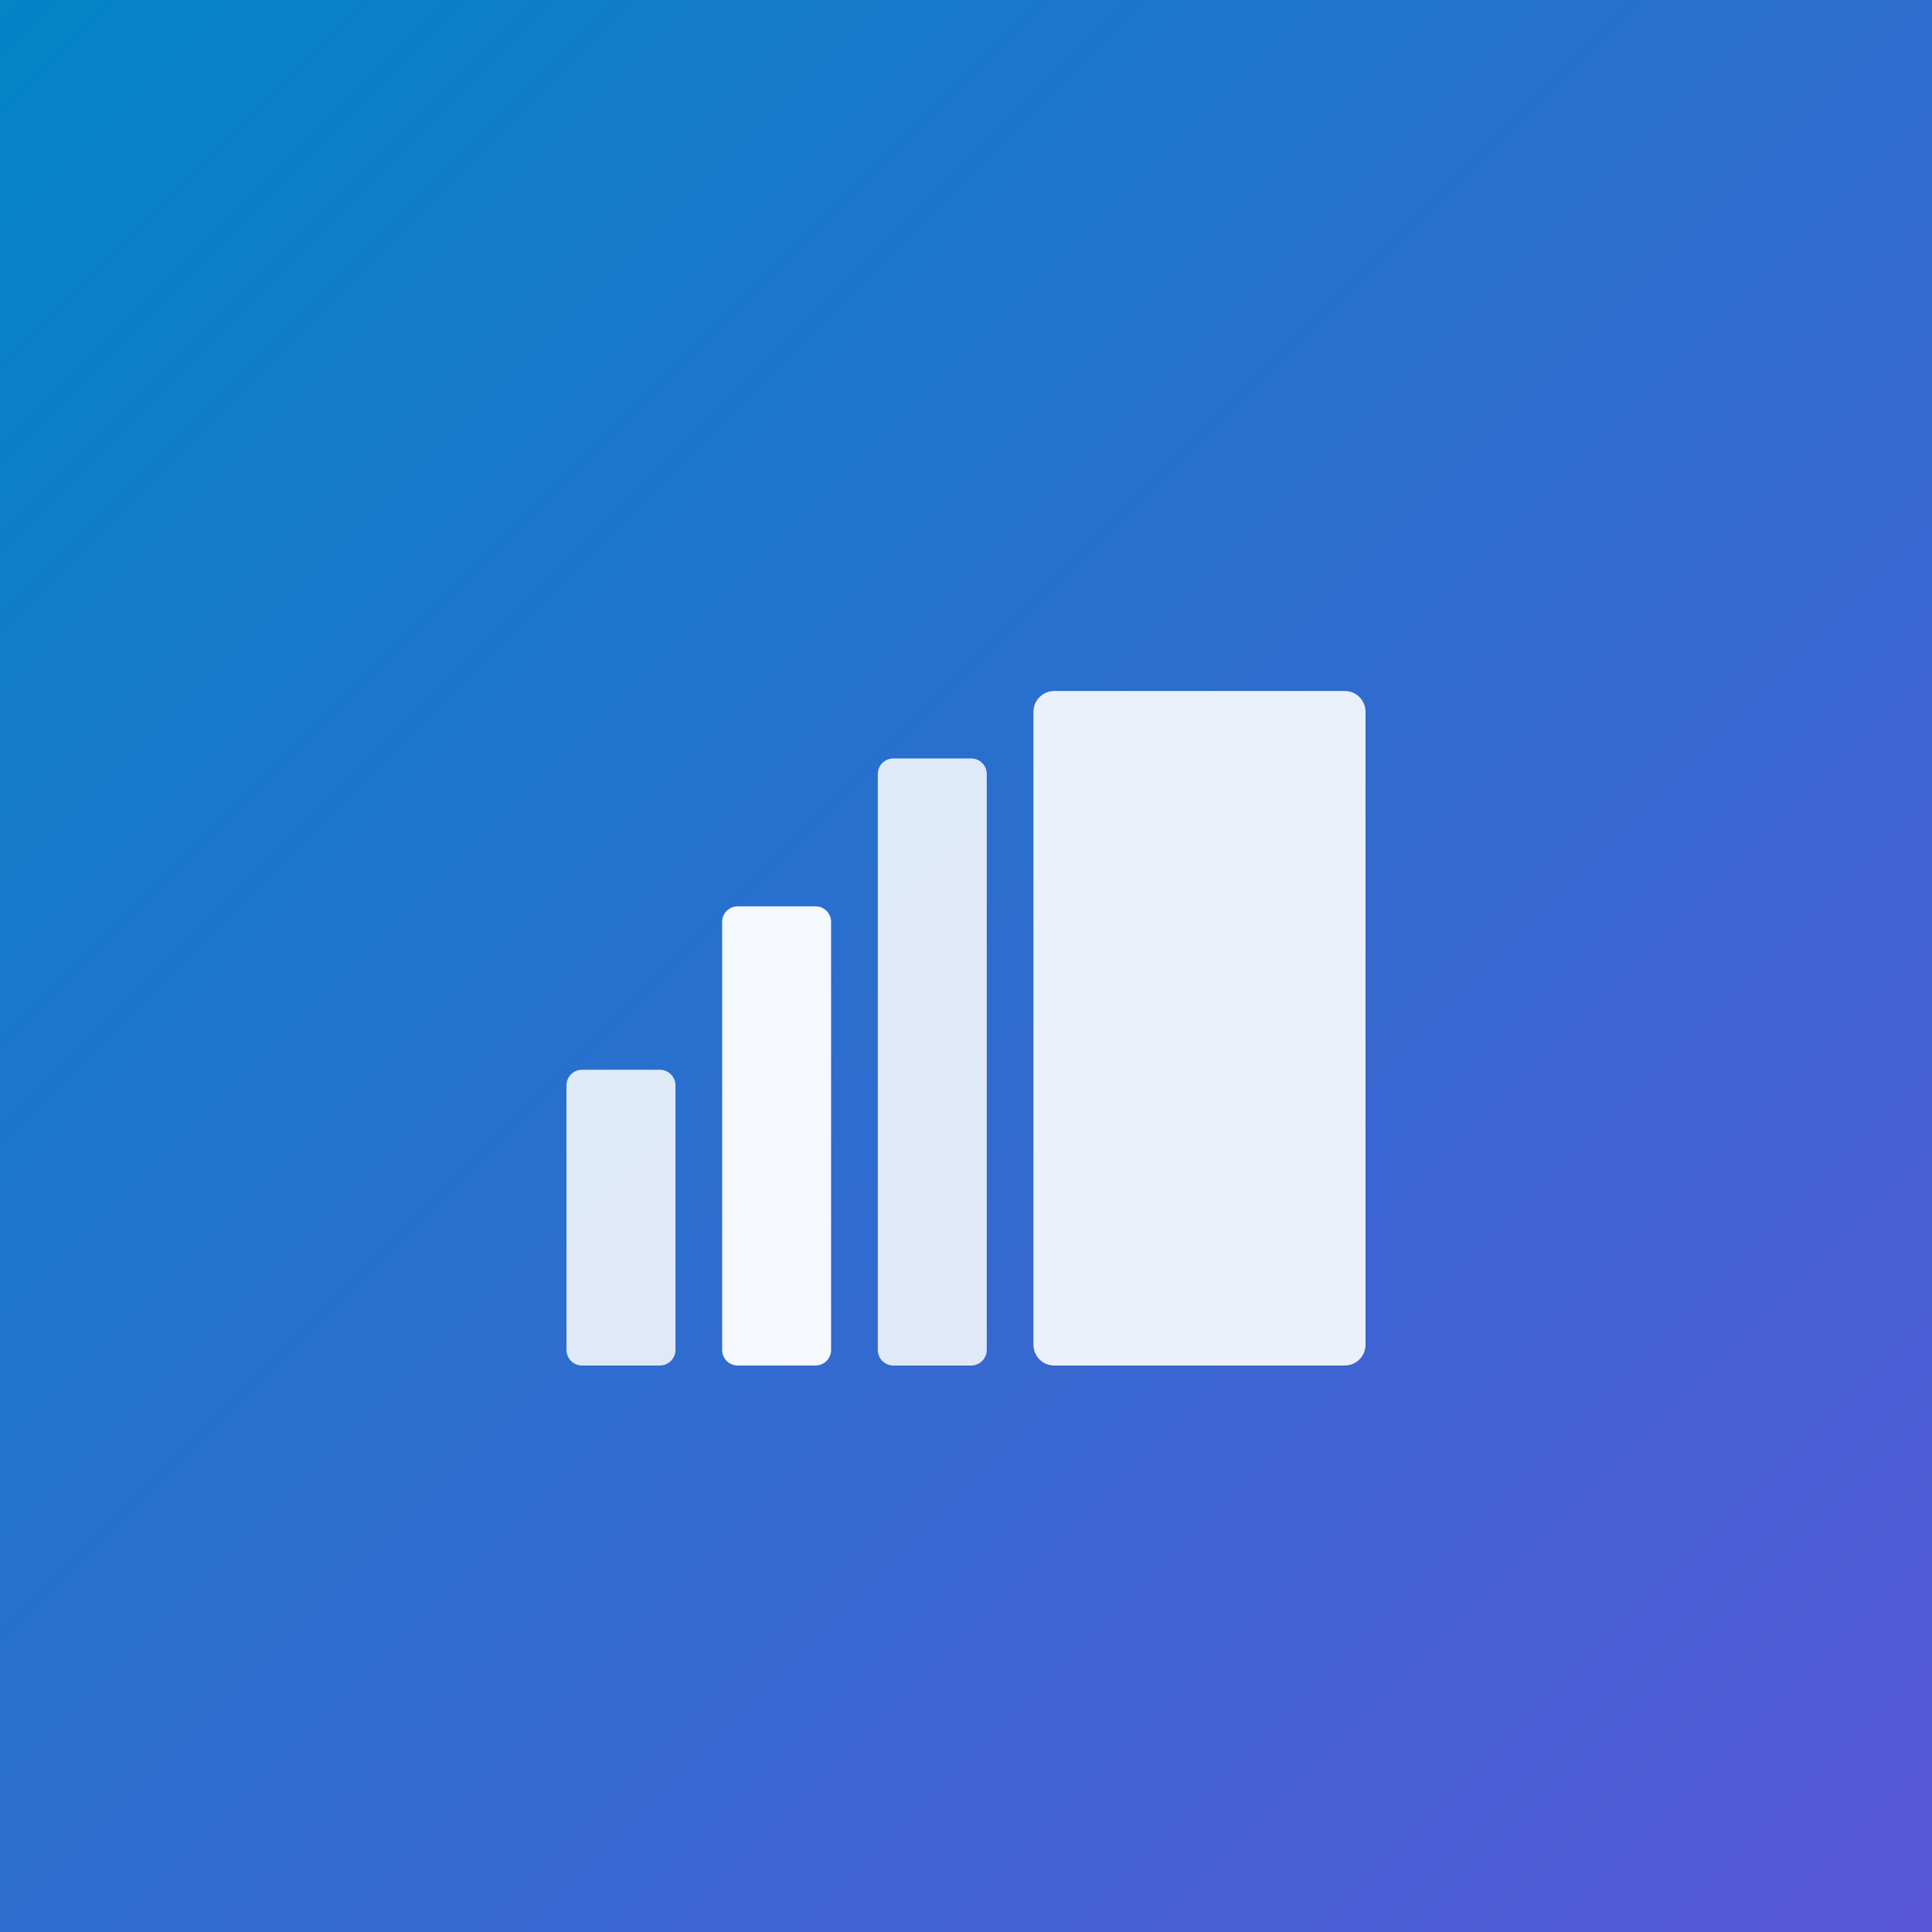
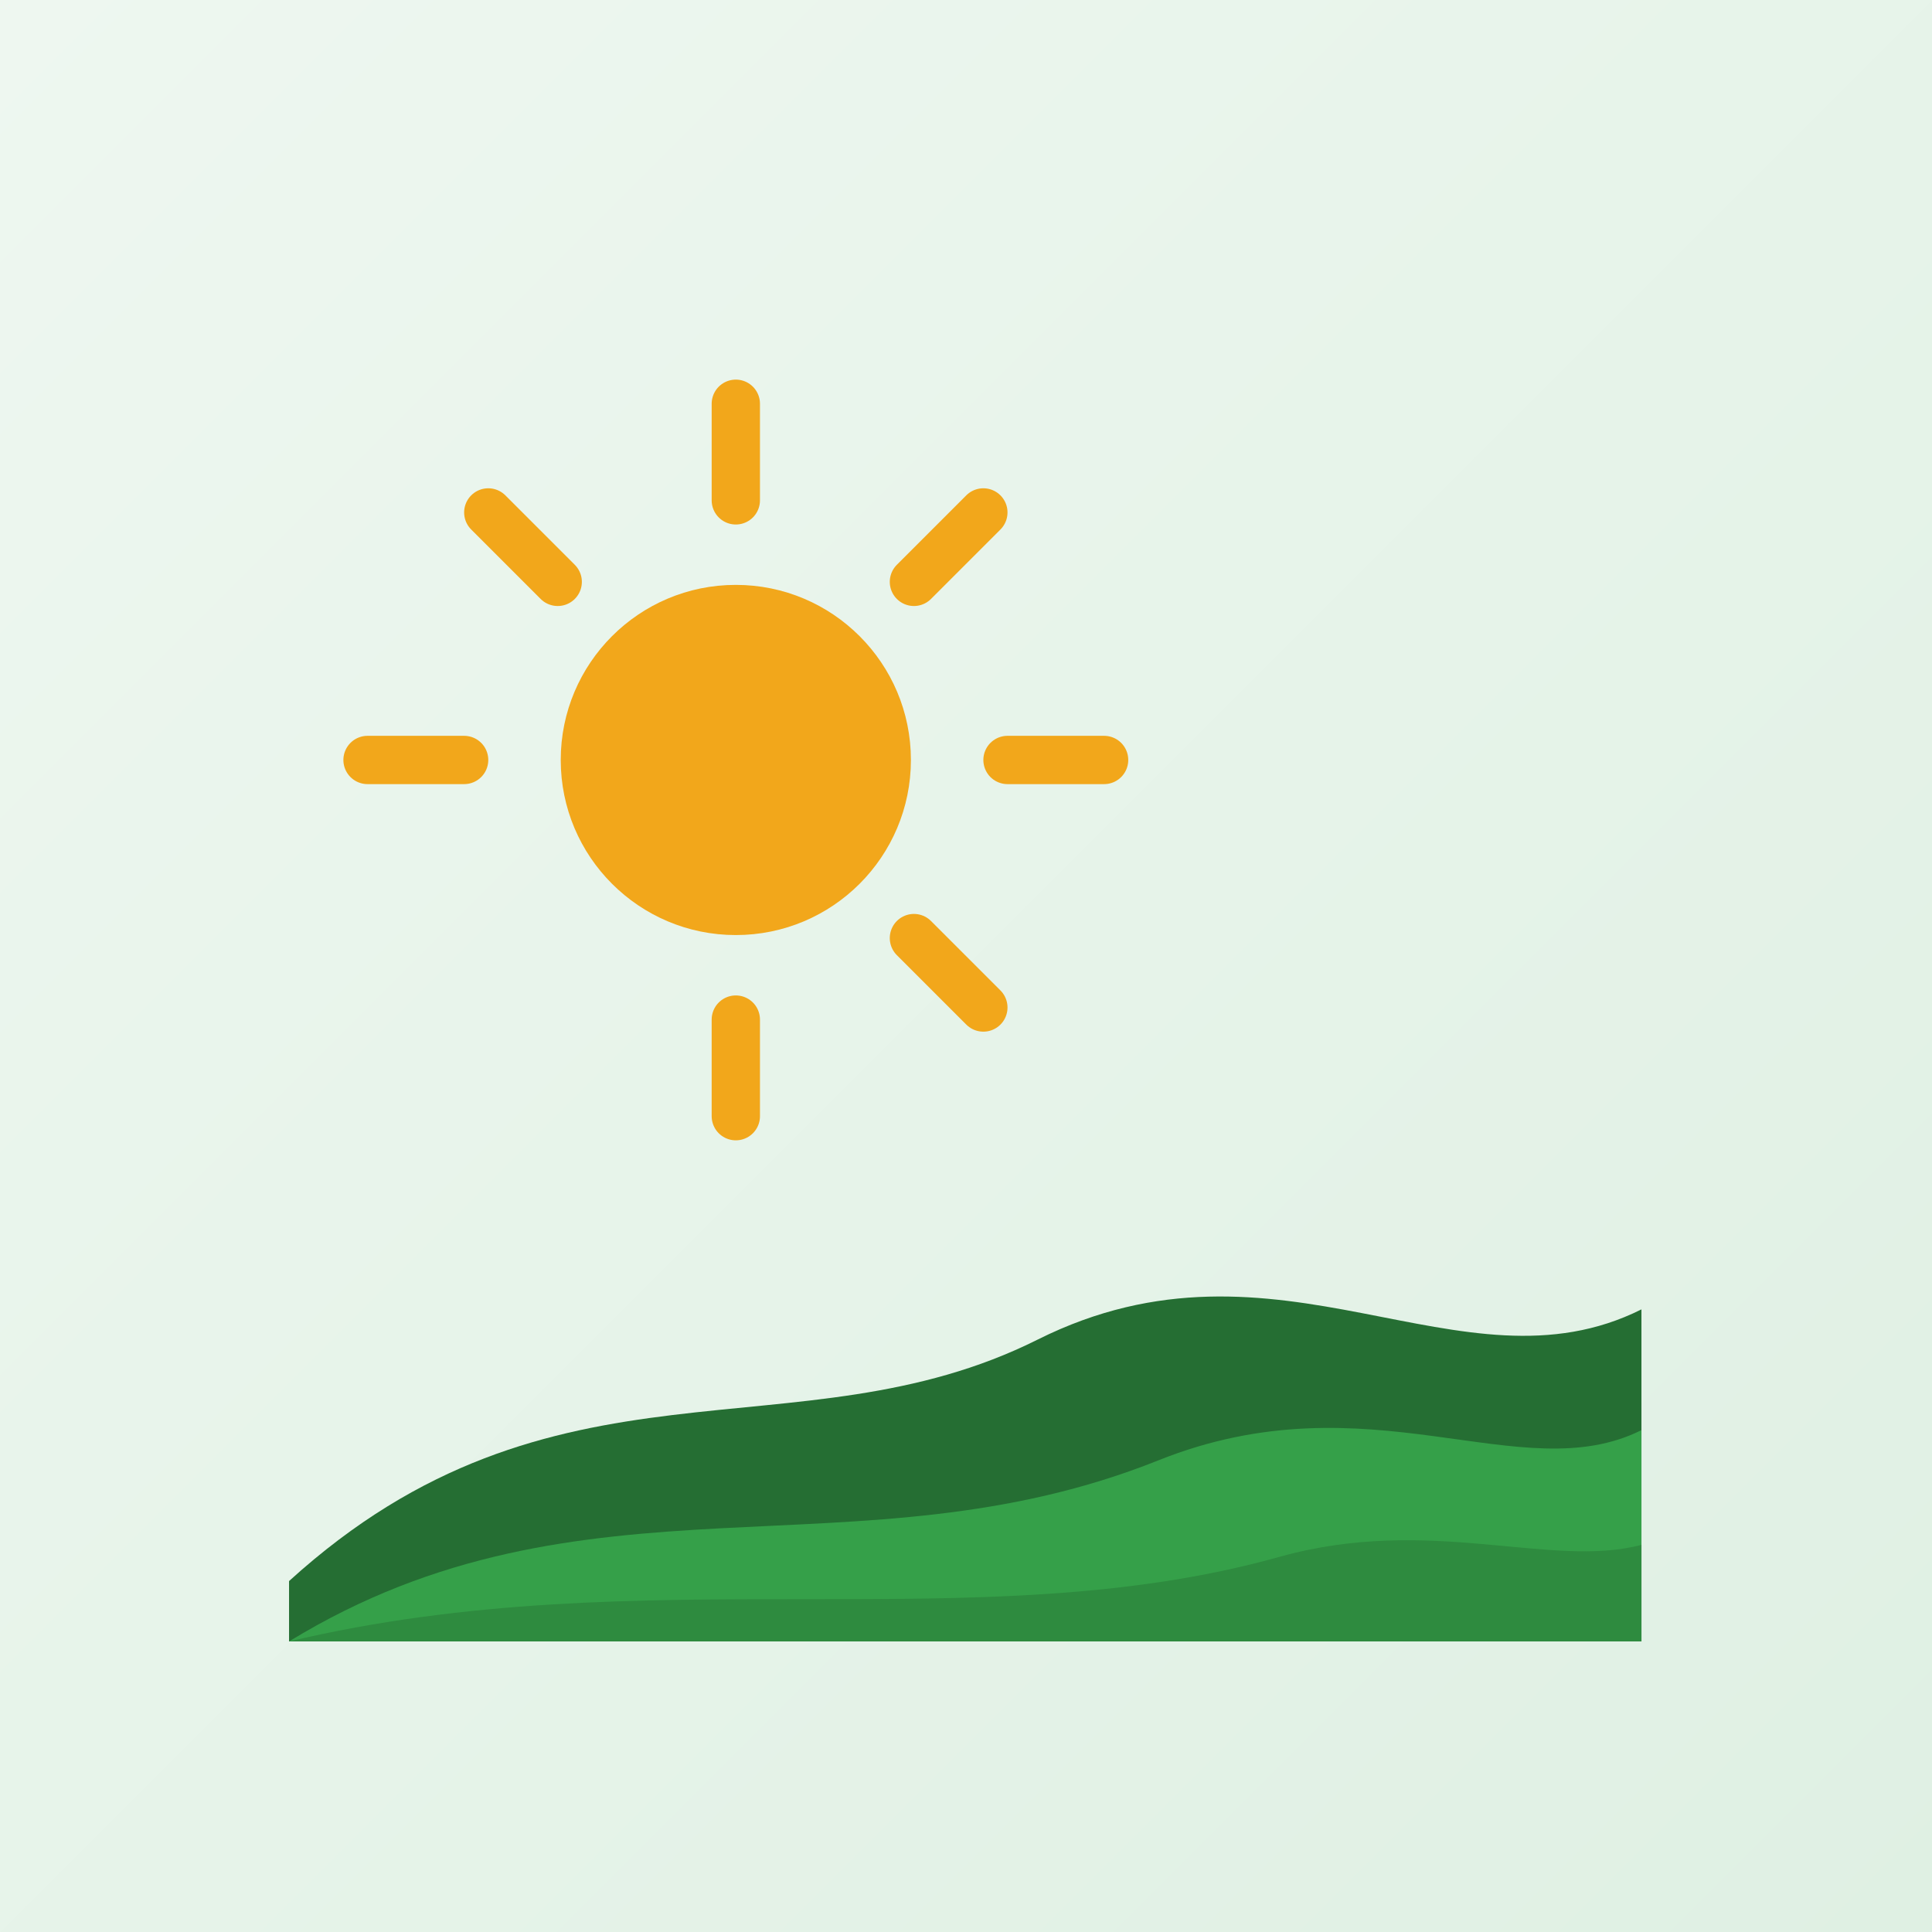
<svg xmlns="http://www.w3.org/2000/svg" width="512" height="512" viewBox="0 0 512 512" fill="none">
  <defs>
-     <linearGradient id="lg" x1="0%" y1="0%" x2="100%" y2="100%">
-       <stop offset="0%" stop-color="#0284c7" />
-       <stop offset="100%" stop-color="#5856d6" />
+     <linearGradient id="sky" x1="0%" y1="0%" x2="100%" y2="100%">
+       <stop offset="0%" stop-color="#eef7f0" />
+       <stop offset="100%" stop-color="#dff0e3" />
    </linearGradient>
  </defs>
-   <rect x="0" y="0" width="512" height="512" fill="url(#lg)" />
-   <g transform="translate(80, 80) scale(0.6875)">
-     <rect x="102" y="296" width="42" height="114" rx="6" fill="#fff" opacity=".85" />
-     <rect x="162" y="233" width="42" height="177" rx="6" fill="#fff" opacity=".95" />
-     <rect x="222" y="176" width="42" height="234" rx="6" fill="#fff" opacity=".85" />
-     <rect x="282" y="150" width="128" height="260" rx="8" fill="#fff" opacity=".9" />
+   <rect x="0" y="0" width="512" height="512" fill="url(#sky)" />
+   <g transform="translate(51, 51) scale(0.8)">
+     <circle cx="180" cy="188" r="58" fill="#f2a71b" />
+     <g stroke="#f2a71b" stroke-width="16" stroke-linecap="round">
+       <line x1="180" y1="70" x2="180" y2="102" />
+       <line x1="180" y1="274" x2="180" y2="306" />
+       <line x1="58" y1="188" x2="90" y2="188" />
+       <line x1="270" y1="188" x2="302" y2="188" />
+       <line x1="98" y1="106" x2="121" y2="129" />
+       <line x1="239" y1="247" x2="262" y2="270" />
+       <line x1="262" y1="106" x2="239" y2="129" />
+     </g>
+     <path d="M32 460 C 120 380, 200 420, 280 380 C 360 340, 420 400, 480 370 V 480 H 32 Z" fill="#256e33" />
+     <path d="M32 480 C 130 420, 220 460, 320 420 C 390 392, 440 430, 480 410 V 480 H 32 Z" fill="#35a049" />
+     <path d="M32 480 C 150 452, 260 480, 360 452 C 410 438, 450 456, 480 448 V 480 H 32 Z" fill="#2e8b3f" />
  </g>
</svg>
